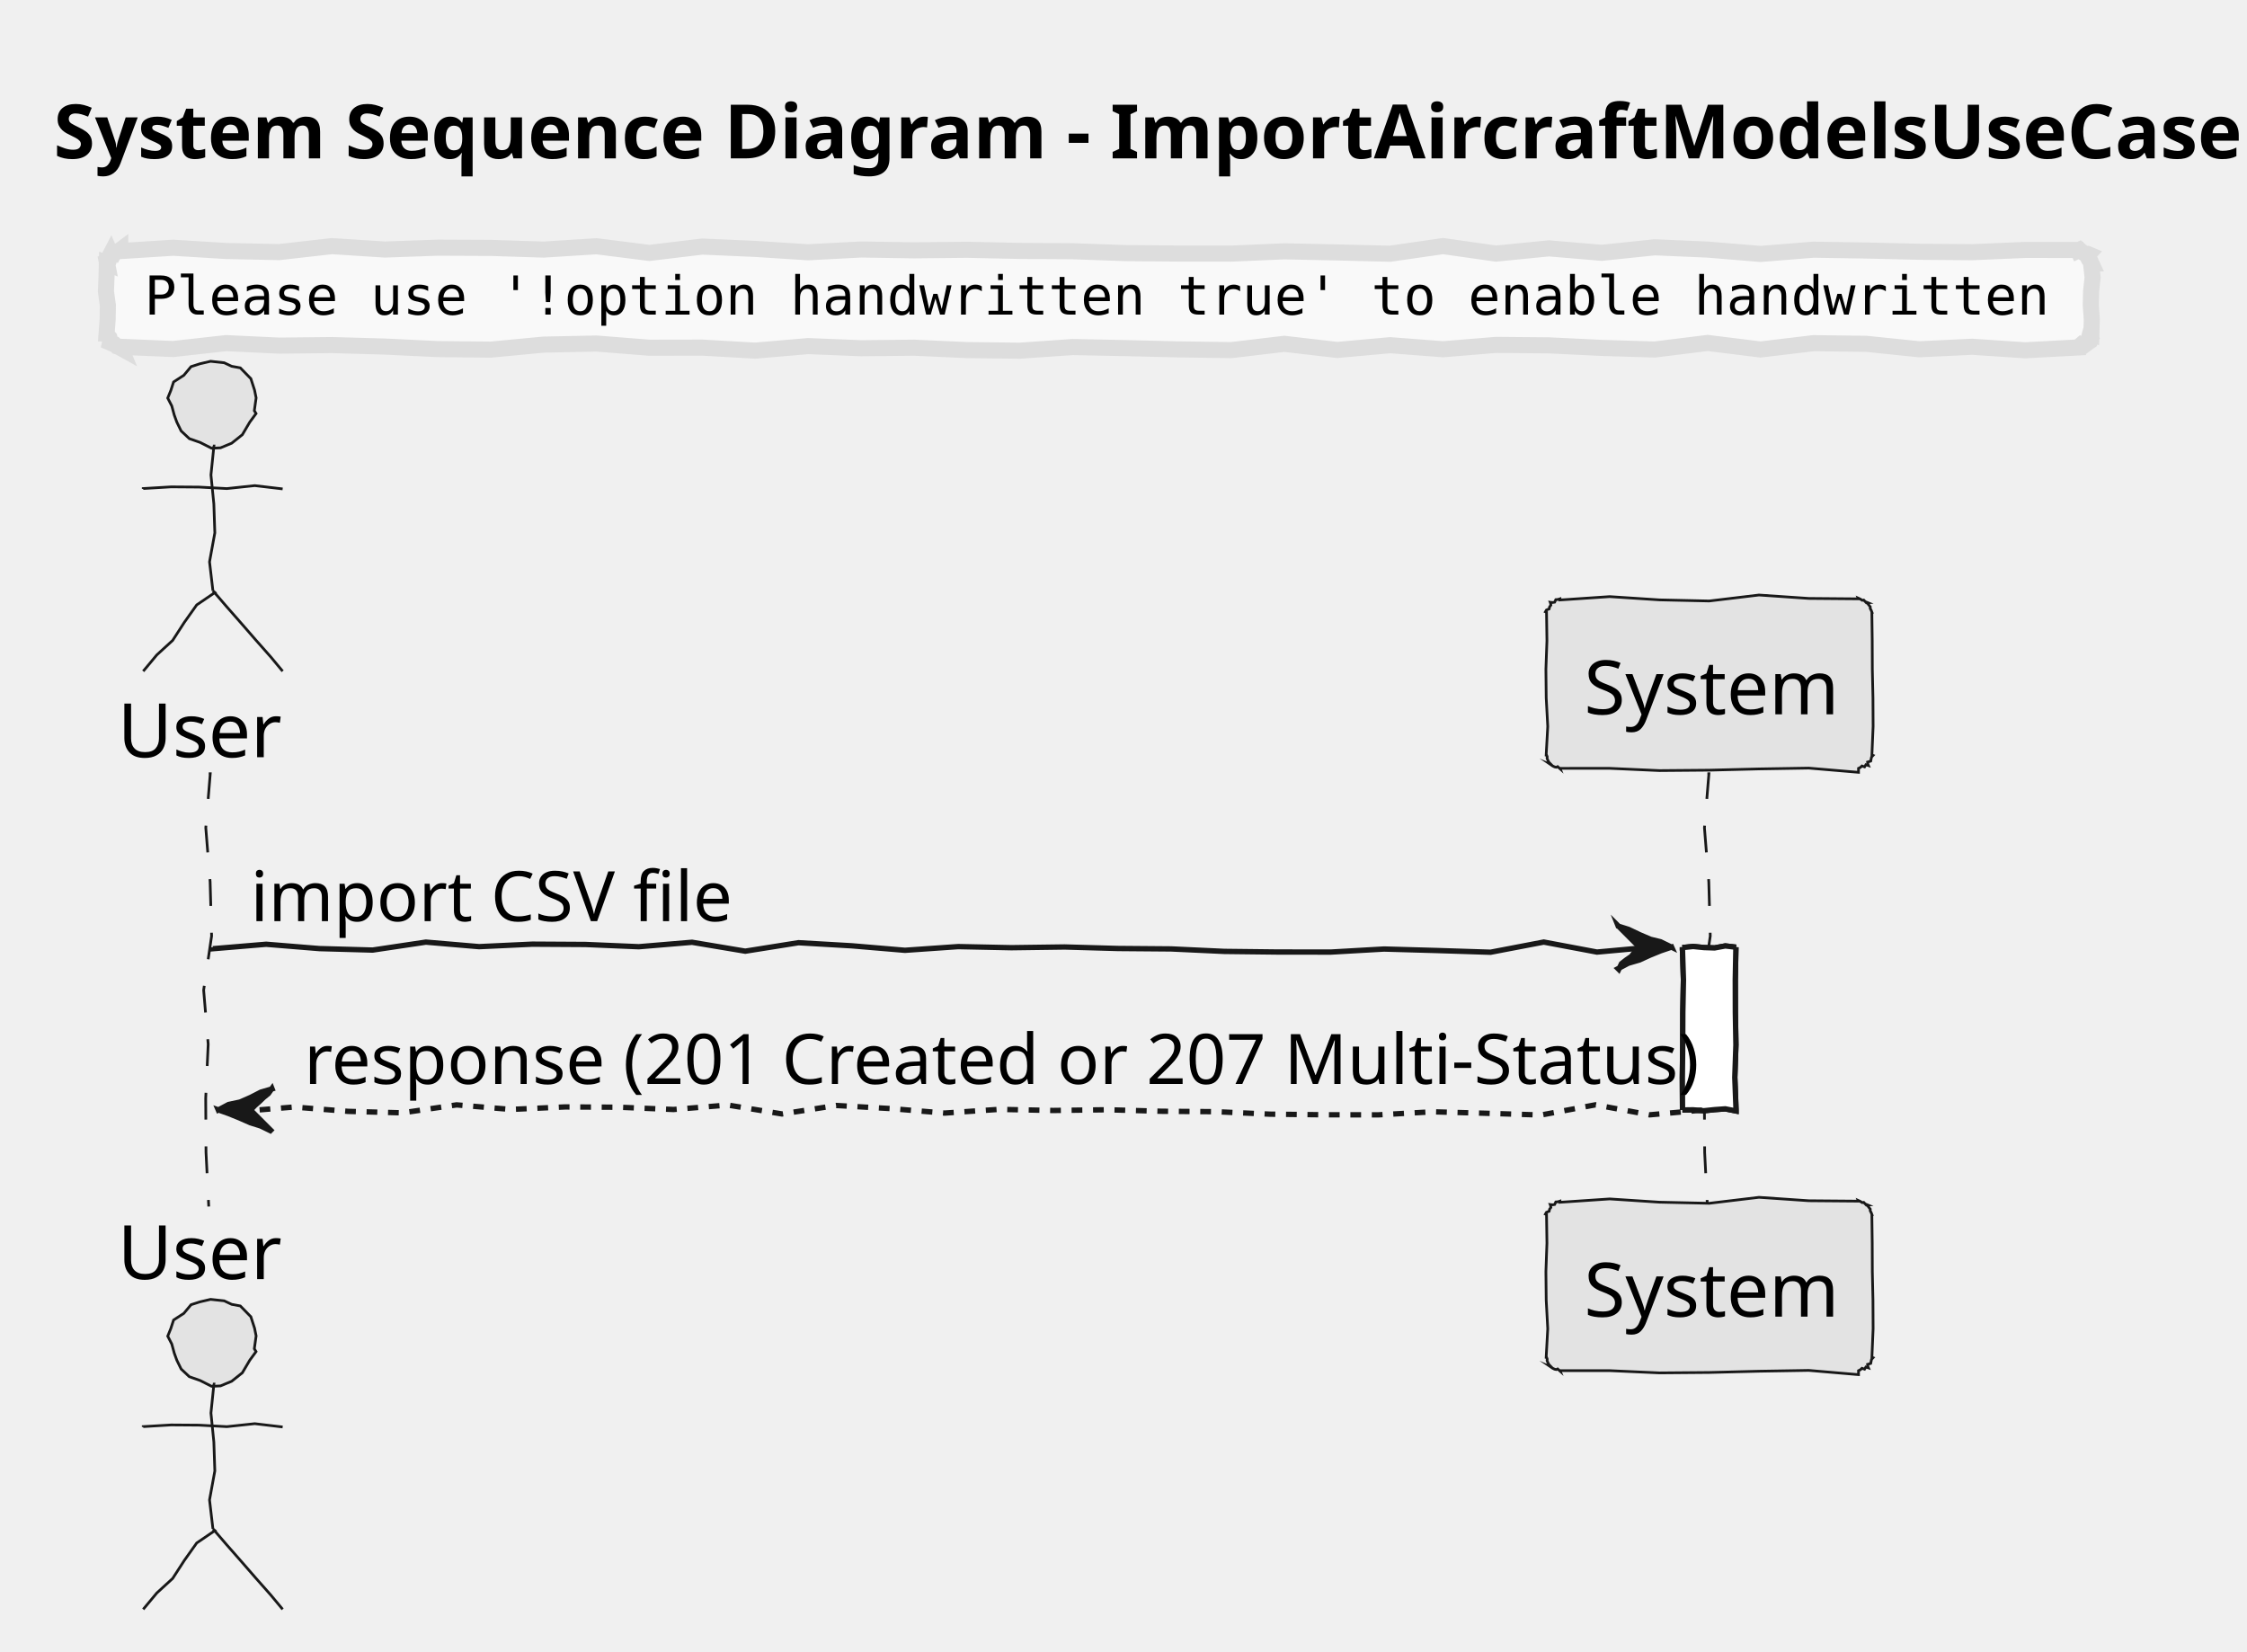
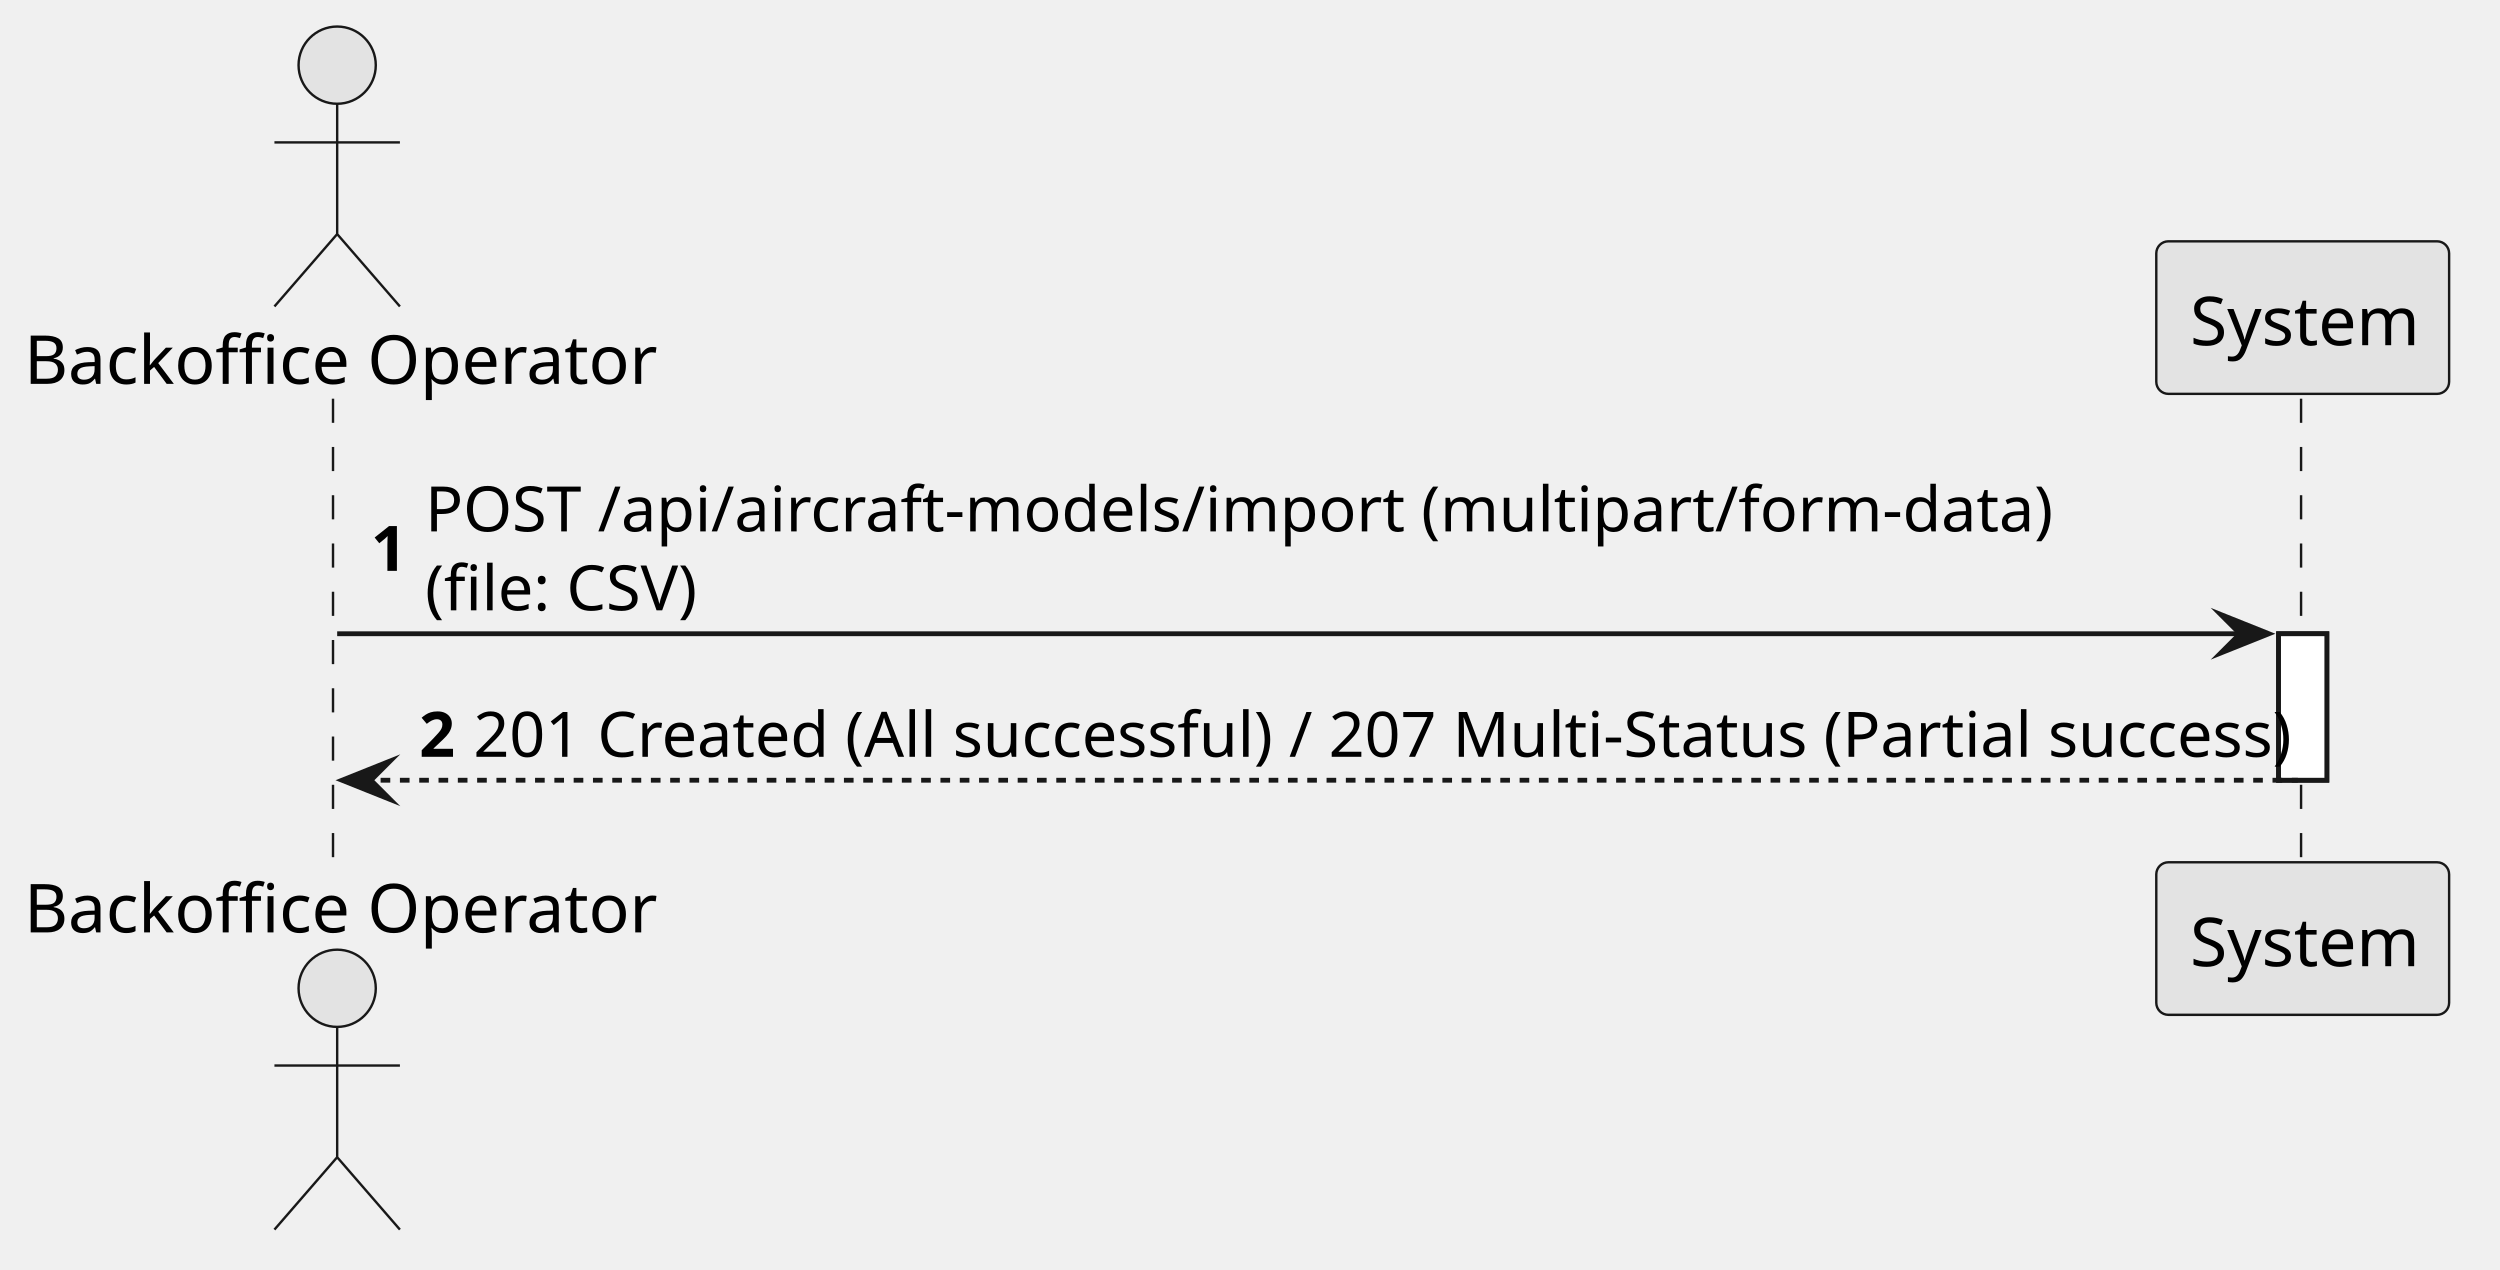
- <svg xmlns="http://www.w3.org/2000/svg" contentStyleType="text/css" data-diagram-type="SEQUENCE" height="308px" preserveAspectRatio="none" style="width:419px;height:308px;background:#FFFFFF;" version="1.1" viewBox="0 0 419 308" width="419px" zoomAndPan="magnify">
+ <svg xmlns="http://www.w3.org/2000/svg" contentStyleType="text/css" data-diagram-type="SEQUENCE" height="263px" preserveAspectRatio="none" style="width:518px;height:263px;background:#FFFFFF;" version="1.1" viewBox="0 0 518 263" width="518px" zoomAndPan="magnify">
  <defs />
  <g>
-     <g class="title" data-source-line="7">
-       <text fill="#000000" font-family="FG Virgil" font-size="14" font-weight="700" lengthAdjust="spacing" textLength="392.909" x="10" y="29.533">System Sequence Diagram - ImportAircraftModelsUseCase</text>
+     <g>
+       <rect fill="#FFFFFF" height="30.352" style="stroke:#181818;stroke-width:1;" width="10" x="472.12" y="131.312" />
    </g>
-     <polygon fill="#F9F9F9" points="22.425,46.609,22.425,46.82,32.292,46.195,42.158,46.803,52.025,47.009,61.891,45.896,71.757,46.532,81.624,46.183,91.49,46.226,101.357,46.541,111.223,45.918,121.09,47.163,130.956,45.979,140.823,46.412,150.689,47.041,160.556,46.524,170.422,46.678,180.288,46.577,190.155,46.788,200.021,46.849,209.888,47.195,219.754,47.28,229.621,47.289,239.487,46.864,249.354,47.073,259.22,47.312,269.087,45.888,278.953,47.288,288.819,46.313,298.686,47.143,308.552,46.114,318.419,46.541,328.285,47.351,338.152,46.561,348.018,46.715,357.885,46.948,367.751,47.026,377.617,46.605,387.484,46.609,387.521,46.698,387.764,46.58,388.227,46.99,388.615,47.218,388.955,47.332,389.252,47.342,389.44,47.42,389.249,47.633,389.344,47.965,389.5,48.323,389.819,48.748,389.984,49.109,389.918,49.109,390.211,51.721,389.926,54.332,389.87,56.943,390.06,59.555,389.984,62.166,389.779,62.081,389.678,62.453,389.891,62.956,389.679,63.282,389.624,63.674,389.252,63.934,389.211,63.835,388.939,64.178,388.62,64.409,388.131,64.228,387.825,64.49,387.484,64.666,387.484,64.792,377.617,65.318,367.751,64.662,357.885,65.129,348.018,64.112,338.152,63.989,328.285,65.17,318.419,63.949,308.552,65.175,298.686,64.873,288.819,64.398,278.953,64.312,269.087,65.125,259.22,64.367,249.354,65.258,239.487,64.113,229.621,65.283,219.754,65.15,209.888,64.911,200.021,64.713,190.155,65.393,180.288,65.28,170.422,64.835,160.556,64.934,150.689,64.536,140.823,65.382,130.956,64.821,121.09,64.839,111.223,64.058,101.357,64.261,91.49,65.197,81.624,65.096,71.757,64.623,61.891,64.344,52.025,64.447,42.158,63.98,32.292,65.081,22.425,64.666,22.52,64.894,22.139,64.682,21.807,64.587,21.347,64.185,21.022,64.107,20.657,63.934,20.538,63.884,20.599,63.617,20.441,63.258,20.388,62.944,20.001,62.49,19.925,62.166,19.881,62.166,20.073,59.555,20.114,56.943,19.754,54.332,19.861,51.721,19.925,49.109,19.971,49.128,19.884,48.678,20.327,48.447,20.444,48.082,20.48,47.682,20.657,47.342,20.676,47.385,21.104,47.42,21.325,46.952,21.758,46.999,22.108,46.844,22.425,46.609" style="stroke:#DDDDDD;stroke-width:3;stroke-linejoin:miter;stroke-miterlimit:10;" />
-     <text fill="#000000" font-family="monospace" font-size="10" lengthAdjust="spacing" textLength="354.058" x="26.925" y="58.666">Please use '!option handwritten true' to enable handwritten</text>
-     <g>
-       <polygon fill="#FFFFFF" points="313.72,176.627,313.72,176.697,315.72,176.489,317.72,176.691,319.72,176.76,321.72,176.389,323.72,176.627,323.694,176.627,323.578,182.697,323.592,188.768,323.697,194.838,323.489,200.908,323.72,206.978,323.72,207.163,321.72,206.768,319.72,206.913,317.72,207.123,315.72,206.95,313.72,206.978,313.743,206.978,313.709,200.908,313.779,194.838,313.799,188.768,313.915,182.697,313.72,176.627" style="stroke:#181818;stroke-width:1;stroke-linejoin:miter;stroke-miterlimit:10;" />
-     </g>
-     <g class="participant-lifeline" data-entity-uid="part1" data-qualified-name="user" data-source-line="9" id="part1-lifeline">
+     <g class="participant-lifeline" data-entity-uid="part1" data-qualified-name="Actor" data-source-line="6" id="part1-lifeline">
      <g>
-         <polygon fill="#000000" fill-opacity="0" points="35.705,144.275,35.705,144.345,37.305,144.137,38.905,144.34,40.505,144.409,42.105,144.038,43.705,144.275,43.627,144.275,43.278,154.363,43.321,164.451,43.636,174.539,43.013,184.627,44.258,194.715,43.074,204.803,43.507,214.891,43.705,224.978,43.705,225.123,42.105,224.95,40.505,225.001,38.905,224.968,37.305,225.038,35.705,224.978,35.944,224.978,36.29,214.891,36.376,204.803,36.384,194.715,35.959,184.627,36.168,174.539,36.407,164.451,34.983,154.363,35.705,144.275" />
-         <path d="M38.925,144.275 L39.206,144.275 L38.373,154.363 L39.183,164.451 L39.458,174.539 L37.974,184.627 L38.822,194.715 L38.357,204.803 L38.414,214.891 L38.925,224.978" fill="none" style="stroke:#181818;stroke-width:0.5;stroke-dasharray:5,5;" />
+         <rect fill="#000000" fill-opacity="0" height="97.055" width="8" x="65.862" y="82.609" />
+         <line style="stroke:#181818;stroke-width:0.5;stroke-dasharray:5,5;" x1="69" x2="69" y1="82.609" y2="179.664" />
      </g>
    </g>
-     <g class="participant-lifeline" data-entity-uid="part2" data-qualified-name="sys" data-source-line="10" id="part2-lifeline">
+     <g class="participant-lifeline" data-entity-uid="part2" data-qualified-name="Sys" data-source-line="7" id="part2-lifeline">
      <g>
-         <polygon fill="#000000" fill-opacity="0" points="314.72,144.275,314.72,144.345,316.32,144.137,317.92,144.34,319.52,144.409,321.12,144.038,322.72,144.275,322.642,144.275,322.293,154.363,322.336,164.451,322.652,174.539,322.028,184.627,323.273,194.715,322.089,204.803,322.522,214.891,322.72,224.978,322.72,225.123,321.12,224.95,319.52,225.001,317.92,224.968,316.32,225.038,314.72,224.978,314.959,224.978,315.305,214.891,315.391,204.803,315.399,194.715,314.974,184.627,315.183,174.539,315.422,164.451,313.998,154.363,314.72,144.275" />
-         <path d="M318.382,144.275 L318.662,144.275 L317.829,154.363 L318.64,164.451 L318.915,174.539 L317.431,184.627 L318.278,194.715 L317.813,204.803 L317.87,214.891 L318.382,224.978" fill="none" style="stroke:#181818;stroke-width:0.5;stroke-dasharray:5,5;" />
+         <rect fill="#000000" fill-opacity="0" height="97.055" width="8" x="473.12" y="82.609" />
+         <line style="stroke:#181818;stroke-width:0.5;stroke-dasharray:5,5;" x1="476.782" x2="476.782" y1="82.609" y2="179.664" />
      </g>
    </g>
-     <g class="participant participant-head" data-entity-uid="part1" data-qualified-name="user" data-source-line="9" id="part1-head">
-       <text fill="#000000" font-family="FG Virgil" font-size="14" lengthAdjust="spacing" textLength="29.559" x="21.925" y="141.199">User</text>
-       <polygon fill="#E3E3E3" points="47.749,77.112,46.576,78.714,45.189,81.061,43.205,82.643,41.121,83.507,39.459,83.583,37.322,82.501,35.307,81.794,33.777,80.36,32.974,78.717,32.498,77.409,32.032,75.701,31.276,74.231,31.857,72.796,32.367,71.224,34.279,69.98,35.624,68.367,37.289,67.831,39.268,67.37,41.807,67.644,43.197,68.299,44.813,68.597,46.779,70.61,47.464,72.736,47.762,74.187,47.425,76.577" style="stroke:#181818;stroke-width:0.5;stroke-linejoin:miter;stroke-miterlimit:10;" />
-       <path d="M39.705,83.166 L39.891,83.166 L39.336,88.566 L39.876,93.966 L40.06,99.366 L39.071,104.766 L39.705,110.166 M26.705,91.166 L26.705,91.097 L31.905,90.787 L37.105,90.825 L42.305,91.105 L47.505,90.552 L52.705,91.166 M39.705,110.166 L40.077,110.488 L36.681,112.799 L34.372,116.051 L32.195,119.418 L29.247,122.116 L26.705,125.166 M39.705,110.166 L39.75,110.206 L42.283,113.147 L45.025,116.27 L47.665,119.305 L50.498,122.507 L52.705,125.166" fill="none" style="stroke:#181818;stroke-width:0.5;" />
+     <g class="participant participant-head" data-entity-uid="part1" data-qualified-name="Actor" data-source-line="6" id="part1-head">
+       <text fill="#000000" font-family="sans-serif" font-size="14" lengthAdjust="spacing" textLength="123.724" x="5" y="79.533">Backoffice Operator</text>
+       <ellipse cx="69.862" cy="13.5" fill="#E3E3E3" rx="8" ry="8" style="stroke:#181818;stroke-width:0.5;" />
+       <path d="M69.862,21.5 L69.862,48.5 M56.862,29.5 L82.862,29.5 M69.862,48.5 L56.862,63.5 M69.862,48.5 L82.862,63.5" fill="none" style="stroke:#181818;stroke-width:0.5;" />
    </g>
-     <g class="participant participant-tail" data-entity-uid="part1" data-qualified-name="user" data-source-line="9" id="part1-tail">
-       <text fill="#000000" font-family="FG Virgil" font-size="14" lengthAdjust="spacing" textLength="29.559" x="21.925" y="238.512">User</text>
-       <polygon fill="#E3E3E3" points="47.749,252.034,46.576,253.636,45.189,255.983,43.205,257.565,41.121,258.429,39.459,258.505,37.322,257.423,35.307,256.716,33.777,255.281,32.974,253.639,32.498,252.331,32.032,250.623,31.276,249.153,31.857,247.718,32.367,246.145,34.279,244.902,35.624,243.289,37.289,242.753,39.268,242.292,41.807,242.566,43.197,243.221,44.813,243.519,46.779,245.532,47.464,247.658,47.762,249.108,47.425,251.499" style="stroke:#181818;stroke-width:0.5;stroke-linejoin:miter;stroke-miterlimit:10;" />
-       <path d="M39.705,258.088 L39.891,258.088 L39.336,263.488 L39.876,268.888 L40.06,274.288 L39.071,279.688 L39.705,285.088 M26.705,266.088 L26.705,266.019 L31.905,265.709 L37.105,265.747 L42.305,266.027 L47.505,265.473 L52.705,266.088 M39.705,285.088 L40.077,285.41 L36.681,287.721 L34.372,290.973 L32.195,294.339 L29.247,297.038 L26.705,300.088 M39.705,285.088 L39.75,285.128 L42.283,288.069 L45.025,291.192 L47.665,294.227 L50.498,297.429 L52.705,300.088" fill="none" style="stroke:#181818;stroke-width:0.5;" />
+     <g class="participant participant-tail" data-entity-uid="part1" data-qualified-name="Actor" data-source-line="6" id="part1-tail">
+       <text fill="#000000" font-family="sans-serif" font-size="14" lengthAdjust="spacing" textLength="123.724" x="5" y="193.197">Backoffice Operator</text>
+       <ellipse cx="69.862" cy="204.773" fill="#E3E3E3" rx="8" ry="8" style="stroke:#181818;stroke-width:0.5;" />
+       <path d="M69.862,212.773 L69.862,239.773 M56.862,220.773 L82.862,220.773 M69.862,239.773 L56.862,254.773 M69.862,239.773 L82.862,254.773" fill="none" style="stroke:#181818;stroke-width:0.5;" />
    </g>
-     <g class="participant participant-head" data-entity-uid="part2" data-qualified-name="sys" data-source-line="10" id="part2-head">
-       <polygon fill="#E3E3E3" points="290.882,111.666,290.882,111.876,300.161,111.252,309.44,111.859,318.72,112.066,327.999,110.953,337.278,111.588,346.558,111.666,346.503,111.535,346.862,111.694,347.256,111.938,347.53,111.892,348.043,112.422,348.325,112.398,348.131,112.318,348.411,112.727,348.751,113.16,348.738,113.448,348.932,113.821,349.058,114.166,349.047,114.166,349.117,119.488,349.137,124.81,349.253,130.132,349.281,135.453,349.058,140.775,349.267,140.862,348.99,141.161,348.908,141.542,348.834,141.926,348.25,142.098,348.325,142.543,348.412,142.752,347.934,142.598,347.686,143,347.202,142.83,346.902,143.108,346.558,143.275,346.558,144.017,337.278,143.227,327.999,143.381,318.72,143.614,309.44,143.692,300.161,143.272,290.882,143.275,290.918,143.364,290.455,142.953,290.211,143.07,289.891,143.005,289.524,142.827,289.114,142.543,289.303,142.621,288.819,142.128,288.62,141.753,288.483,141.403,288.51,141.121,288.382,140.775,288.316,140.775,288.609,135.453,288.324,130.132,288.267,124.81,288.458,119.488,288.382,114.166,288.176,114.081,288.368,113.746,288.875,113.542,288.955,113.161,289.194,112.846,289.114,112.398,289.073,112.299,289.508,112.35,289.897,112.287,290.115,111.813,290.516,111.783,290.882,111.666" style="stroke:#181818;stroke-width:0.5;stroke-linejoin:miter;stroke-miterlimit:10;" />
-       <text fill="#000000" font-family="FG Virgil" font-size="14" lengthAdjust="spacing" textLength="46.676" x="295.382" y="133.199">System</text>
+     <g class="participant participant-head" data-entity-uid="part2" data-qualified-name="Sys" data-source-line="7" id="part2-head">
+       <rect fill="#E3E3E3" height="31.609" rx="2.5" ry="2.5" style="stroke:#181818;stroke-width:0.5;" width="60.676" x="446.782" y="50" />
+       <text fill="#000000" font-family="sans-serif" font-size="14" lengthAdjust="spacing" textLength="46.676" x="453.782" y="71.533">System</text>
    </g>
-     <g class="participant participant-tail" data-entity-uid="part2" data-qualified-name="sys" data-source-line="10" id="part2-tail">
-       <polygon fill="#E3E3E3" points="290.882,223.978,290.882,224.189,300.161,223.564,309.44,224.172,318.72,224.378,327.999,223.265,337.278,223.901,346.558,223.978,346.503,223.847,346.862,224.007,347.256,224.25,347.53,224.205,348.043,224.735,348.325,224.711,348.131,224.63,348.411,225.039,348.751,225.473,348.738,225.761,348.932,226.134,349.058,226.478,349.047,226.478,349.117,231.8,349.137,237.122,349.253,242.444,349.281,247.766,349.058,253.088,349.267,253.174,348.99,253.474,348.908,253.854,348.834,254.238,348.25,254.41,348.325,254.856,348.412,255.065,347.934,254.911,347.686,255.313,347.202,255.143,346.902,255.42,346.558,255.588,346.558,256.329,337.278,255.539,327.999,255.693,318.72,255.927,309.44,256.004,300.161,255.584,290.882,255.588,290.918,255.676,290.455,255.265,290.211,255.383,289.891,255.317,289.524,255.139,289.114,254.856,289.303,254.934,288.819,254.44,288.62,254.065,288.483,253.716,288.51,253.434,288.382,253.088,288.316,253.088,288.609,247.766,288.324,242.444,288.267,237.122,288.458,231.8,288.382,226.478,288.176,226.393,288.368,226.059,288.875,225.854,288.955,225.473,289.194,225.158,289.114,224.711,289.073,224.612,289.508,224.663,289.897,224.6,290.115,224.126,290.516,224.095,290.882,223.978" style="stroke:#181818;stroke-width:0.5;stroke-linejoin:miter;stroke-miterlimit:10;" />
-       <text fill="#000000" font-family="FG Virgil" font-size="14" lengthAdjust="spacing" textLength="46.676" x="295.382" y="245.512">System</text>
+     <g class="participant participant-tail" data-entity-uid="part2" data-qualified-name="Sys" data-source-line="7" id="part2-tail">
+       <rect fill="#E3E3E3" height="31.609" rx="2.5" ry="2.5" style="stroke:#181818;stroke-width:0.5;" width="60.676" x="446.782" y="178.664" />
+       <text fill="#000000" font-family="sans-serif" font-size="14" lengthAdjust="spacing" textLength="46.676" x="453.782" y="200.197">System</text>
    </g>
    <g>
-       <polygon fill="#FFFFFF" points="313.72,176.627,313.72,176.697,315.72,176.489,317.72,176.691,319.72,176.76,321.72,176.389,323.72,176.627,323.694,176.627,323.578,182.697,323.592,188.768,323.697,194.838,323.489,200.908,323.72,206.978,323.72,207.163,321.72,206.768,319.72,206.913,317.72,207.123,315.72,206.95,313.72,206.978,313.743,206.978,313.709,200.908,313.779,194.838,313.799,188.768,313.915,182.697,313.72,176.627" style="stroke:#181818;stroke-width:1;stroke-linejoin:miter;stroke-miterlimit:10;" />
+       <rect fill="#FFFFFF" height="30.352" style="stroke:#181818;stroke-width:1;" width="10" x="472.12" y="131.312" />
    </g>
-     <g class="message" data-entity-1="part1" data-entity-2="part2" data-source-line="12" id="msg1">
-       <polygon fill="#181818" points="301.72,172.627,301.746,172.692,303.668,173.299,305.744,174.287,307.769,175.151,309.631,175.606,311.72,176.627,311.71,176.603,309.667,177.295,307.672,178.108,305.711,179.006,303.634,179.613,301.72,180.627,301.85,180.757,302.371,179.678,303.273,178.98,304.221,178.329,304.899,177.407,305.72,176.627,305.736,176.643,304.912,175.819,304.162,175.069,303.376,174.283,302.658,173.565,301.72,172.627" style="stroke:#181818;stroke-width:1;stroke-linejoin:miter;stroke-miterlimit:10;" />
-       <path d="M39.705,176.627 L39.705,176.907 L49.631,176.075 L59.558,176.885 L69.484,177.16 L79.41,175.676 L89.337,176.523 L99.263,176.058 L109.19,176.116 L119.117,176.536 L129.043,175.705 L138.97,177.365 L148.896,175.787 L158.822,176.363 L168.749,177.203 L178.675,176.513 L188.602,176.718 L198.528,176.584 L208.455,176.865 L218.381,176.946 L228.308,177.408 L238.234,177.522 L248.161,177.533 L258.087,176.966 L268.014,177.245 L277.94,177.563 L287.867,175.665 L297.793,177.532 L307.72,176.627" fill="none" style="stroke:#181818;stroke-width:1;" />
-       <text fill="#000000" font-family="FG Virgil" font-size="13" lengthAdjust="spacing" textLength="86.69" x="46.705" y="171.77">import CSV file</text>
+     <g class="message" data-entity-1="part1" data-entity-2="part2" data-source-line="9" id="msg1">
+       <polygon fill="#181818" points="460.12,127.312,470.12,131.312,460.12,135.312,464.12,131.312" style="stroke:#181818;stroke-width:1;stroke-linejoin:miter;stroke-miterlimit:10;" />
+       <line style="stroke:#181818;stroke-width:1;" x1="69.862" x2="466.12" y1="131.312" y2="131.312" />
+       <text fill="#000000" font-family="sans-serif" font-size="13" font-weight="700" lengthAdjust="spacing" textLength="7.23" x="76.862" y="118.28">1</text>
+       <text fill="#000000" font-family="sans-serif" font-size="13" lengthAdjust="spacing" textLength="310.635" x="88.092" y="110.105">POST /api/aircraft-models/import (multipart/form-data)</text>
+       <text fill="#000000" font-family="sans-serif" font-size="13" lengthAdjust="spacing" textLength="59.23" x="88.092" y="126.456">(file: CSV)</text>
    </g>
-     <g class="message" data-entity-1="part2" data-entity-2="part1" data-source-line="14" id="msg2">
-       <polygon fill="#181818" points="50.705,202.978,50.731,203.044,48.653,203.65,46.728,204.638,44.754,205.502,42.616,205.958,40.705,206.978,40.695,206.954,42.652,207.647,44.657,208.46,46.696,209.357,48.619,209.964,50.705,210.978,50.835,211.109,49.756,210.03,49.058,209.332,48.406,208.68,47.484,207.758,46.705,206.978,46.721,206.995,47.497,206.171,48.347,205.421,49.161,204.635,50.043,203.917,50.705,202.978" style="stroke:#181818;stroke-width:1;stroke-linejoin:miter;stroke-miterlimit:10;" />
-       <path d="M44.705,206.978 L44.705,207.259 L54.816,206.426 L64.928,207.236 L75.04,207.511 L85.151,206.027 L95.263,206.875 L105.375,206.41 L115.486,206.467 L125.598,206.888 L135.71,206.057 L145.821,207.717 L155.933,206.138 L166.045,206.715 L176.156,207.554 L186.268,206.864 L196.38,207.07 L206.491,206.936 L216.603,207.217 L226.715,207.297 L236.826,207.759 L246.938,207.873 L257.05,207.884 L267.161,207.318 L277.273,207.597 L287.385,207.915 L297.496,206.017 L307.608,207.883 L317.72,206.978" fill="none" style="stroke:#181818;stroke-width:1;stroke-dasharray:2,2;" />
-       <text fill="#000000" font-family="FG Virgil" font-size="13" lengthAdjust="spacing" textLength="250.015" x="56.705" y="202.122">response (201 Created or 207 Multi-Status)</text>
+     <g class="message" data-entity-1="part2" data-entity-2="part1" data-source-line="11" id="msg2">
+       <polygon fill="#181818" points="80.862,157.664,70.862,161.664,80.862,165.664,76.862,161.664" style="stroke:#181818;stroke-width:1;stroke-linejoin:miter;stroke-miterlimit:10;" />
+       <line style="stroke:#181818;stroke-width:1;stroke-dasharray:2,2;" x1="74.862" x2="476.12" y1="161.664" y2="161.664" />
+       <text fill="#000000" font-family="sans-serif" font-size="13" font-weight="700" lengthAdjust="spacing" textLength="7.23" x="86.862" y="156.808">2</text>
+       <text fill="#000000" font-family="sans-serif" font-size="13" lengthAdjust="spacing" textLength="367.028" x="98.092" y="156.808">201 Created (All successful) / 207 Multi-Status (Partial success)</text>
    </g>
  </g>
</svg>
